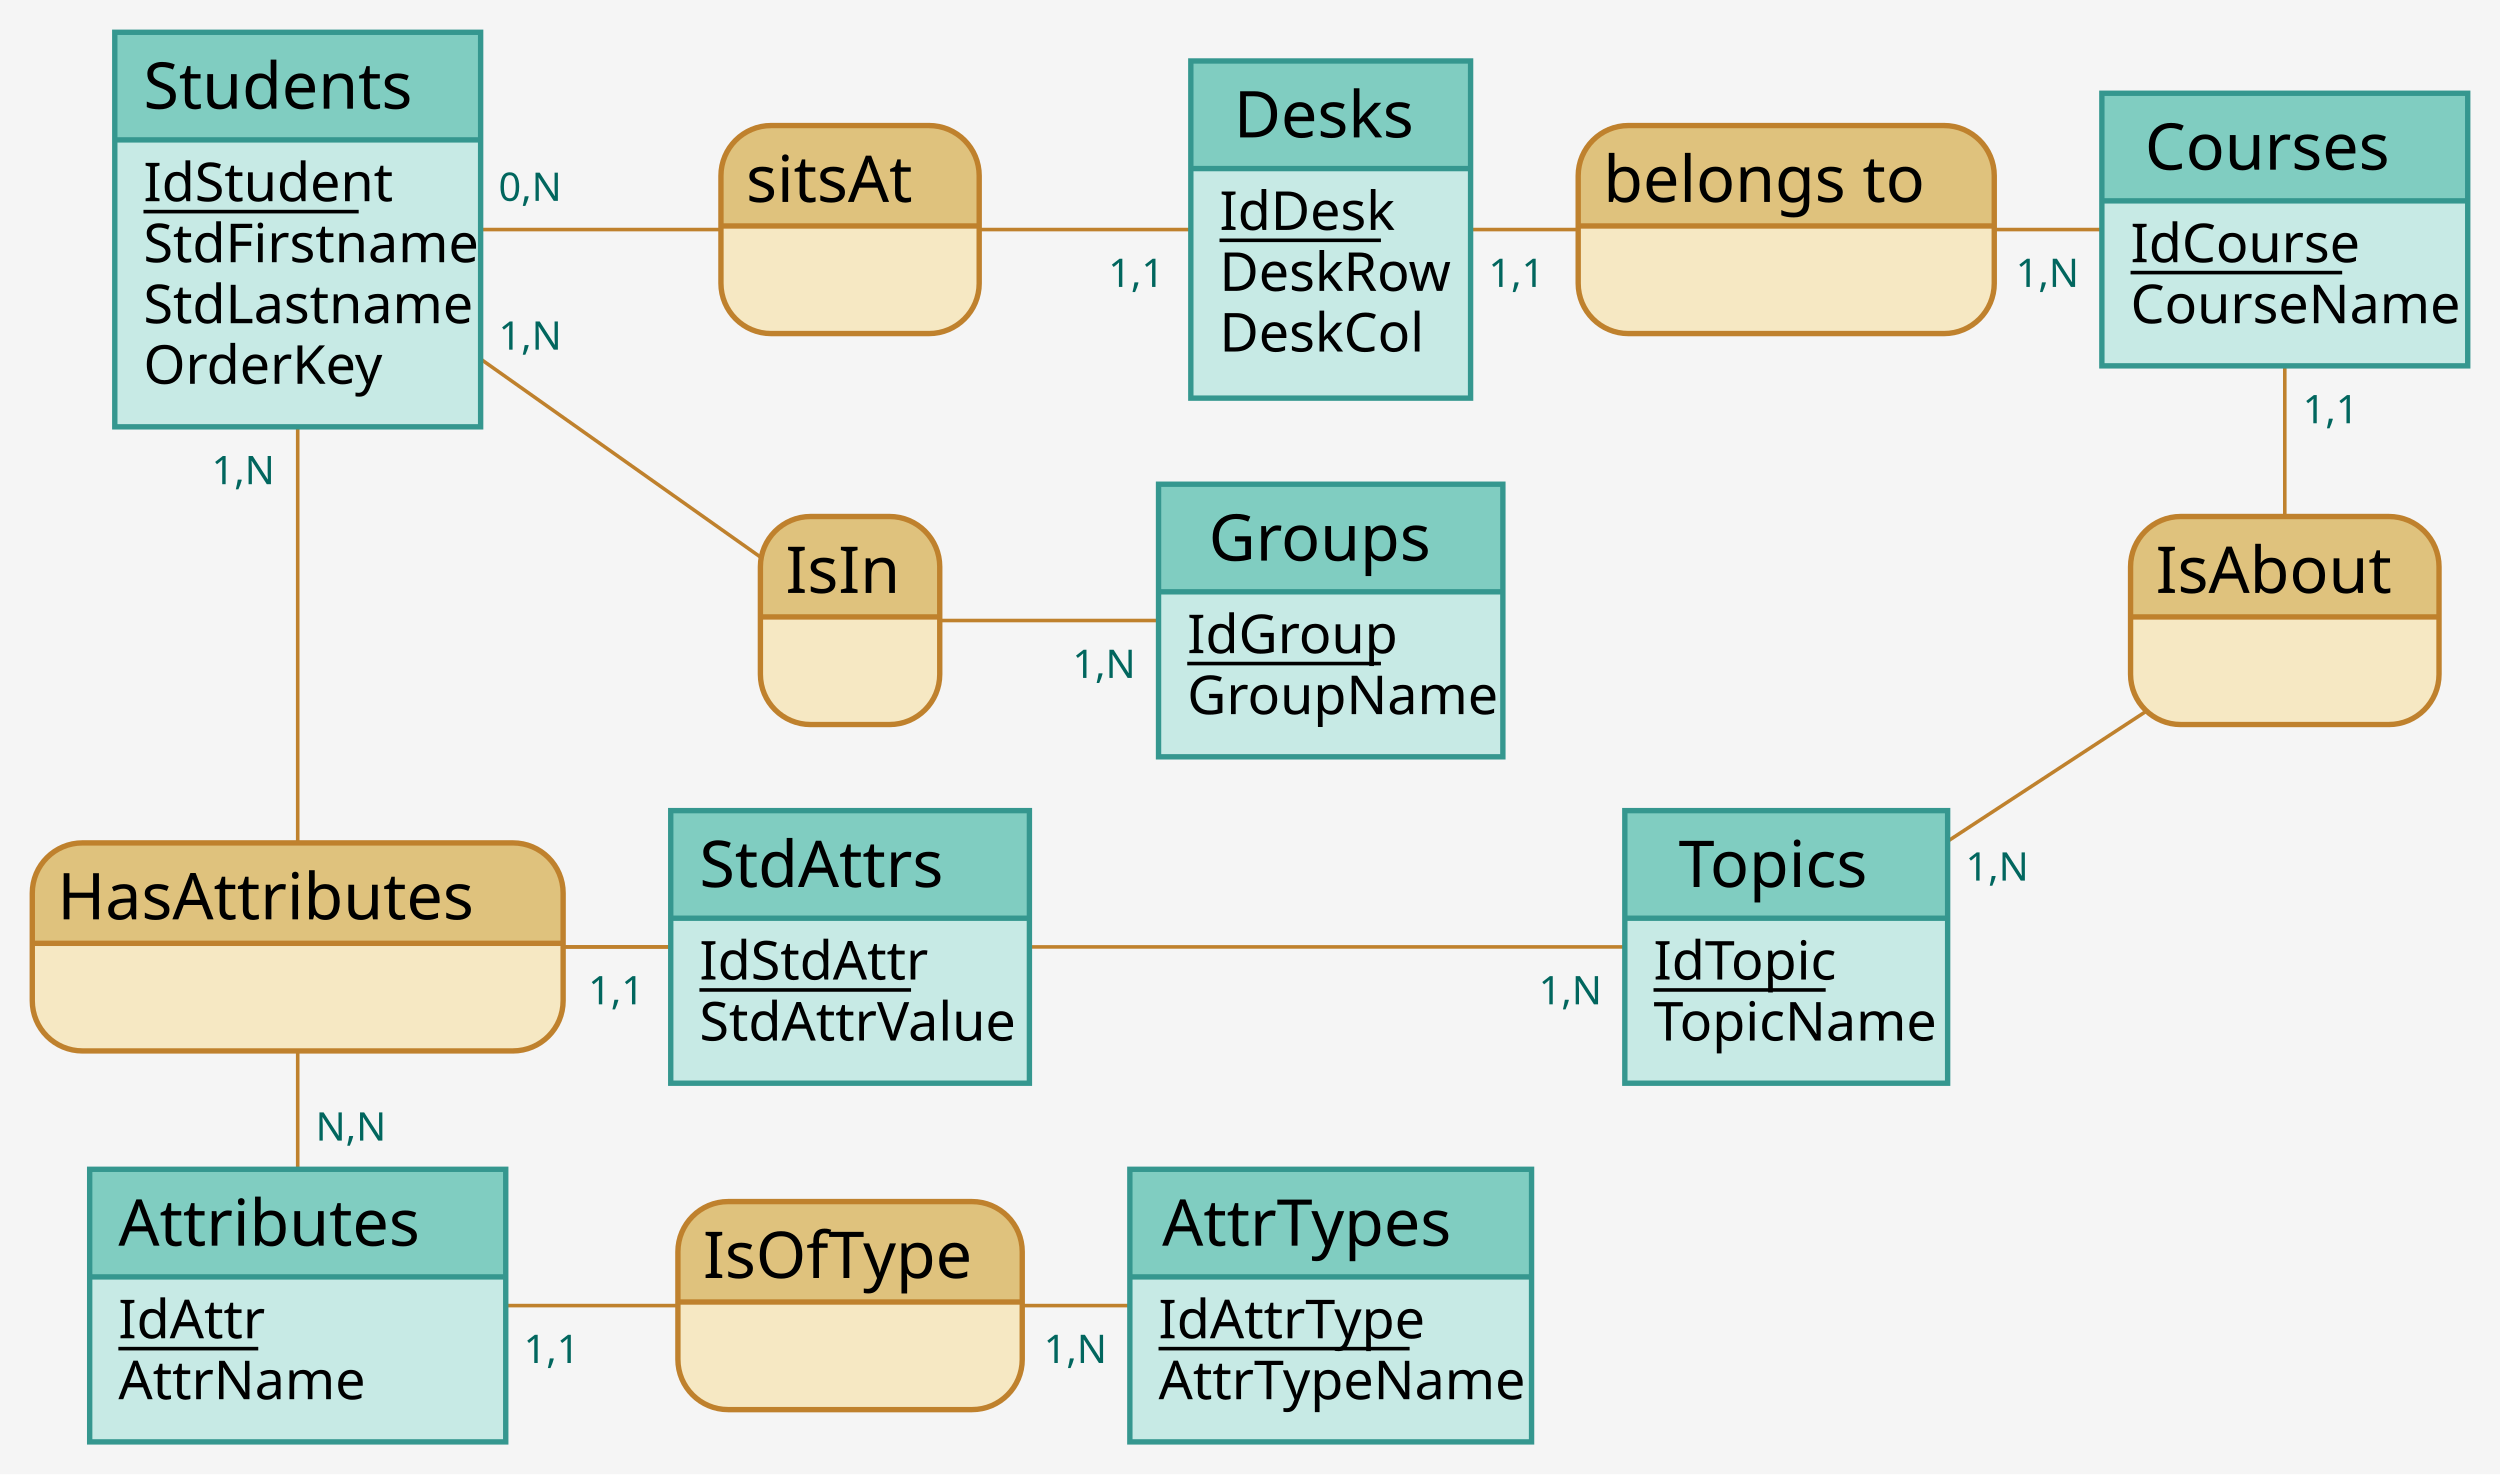
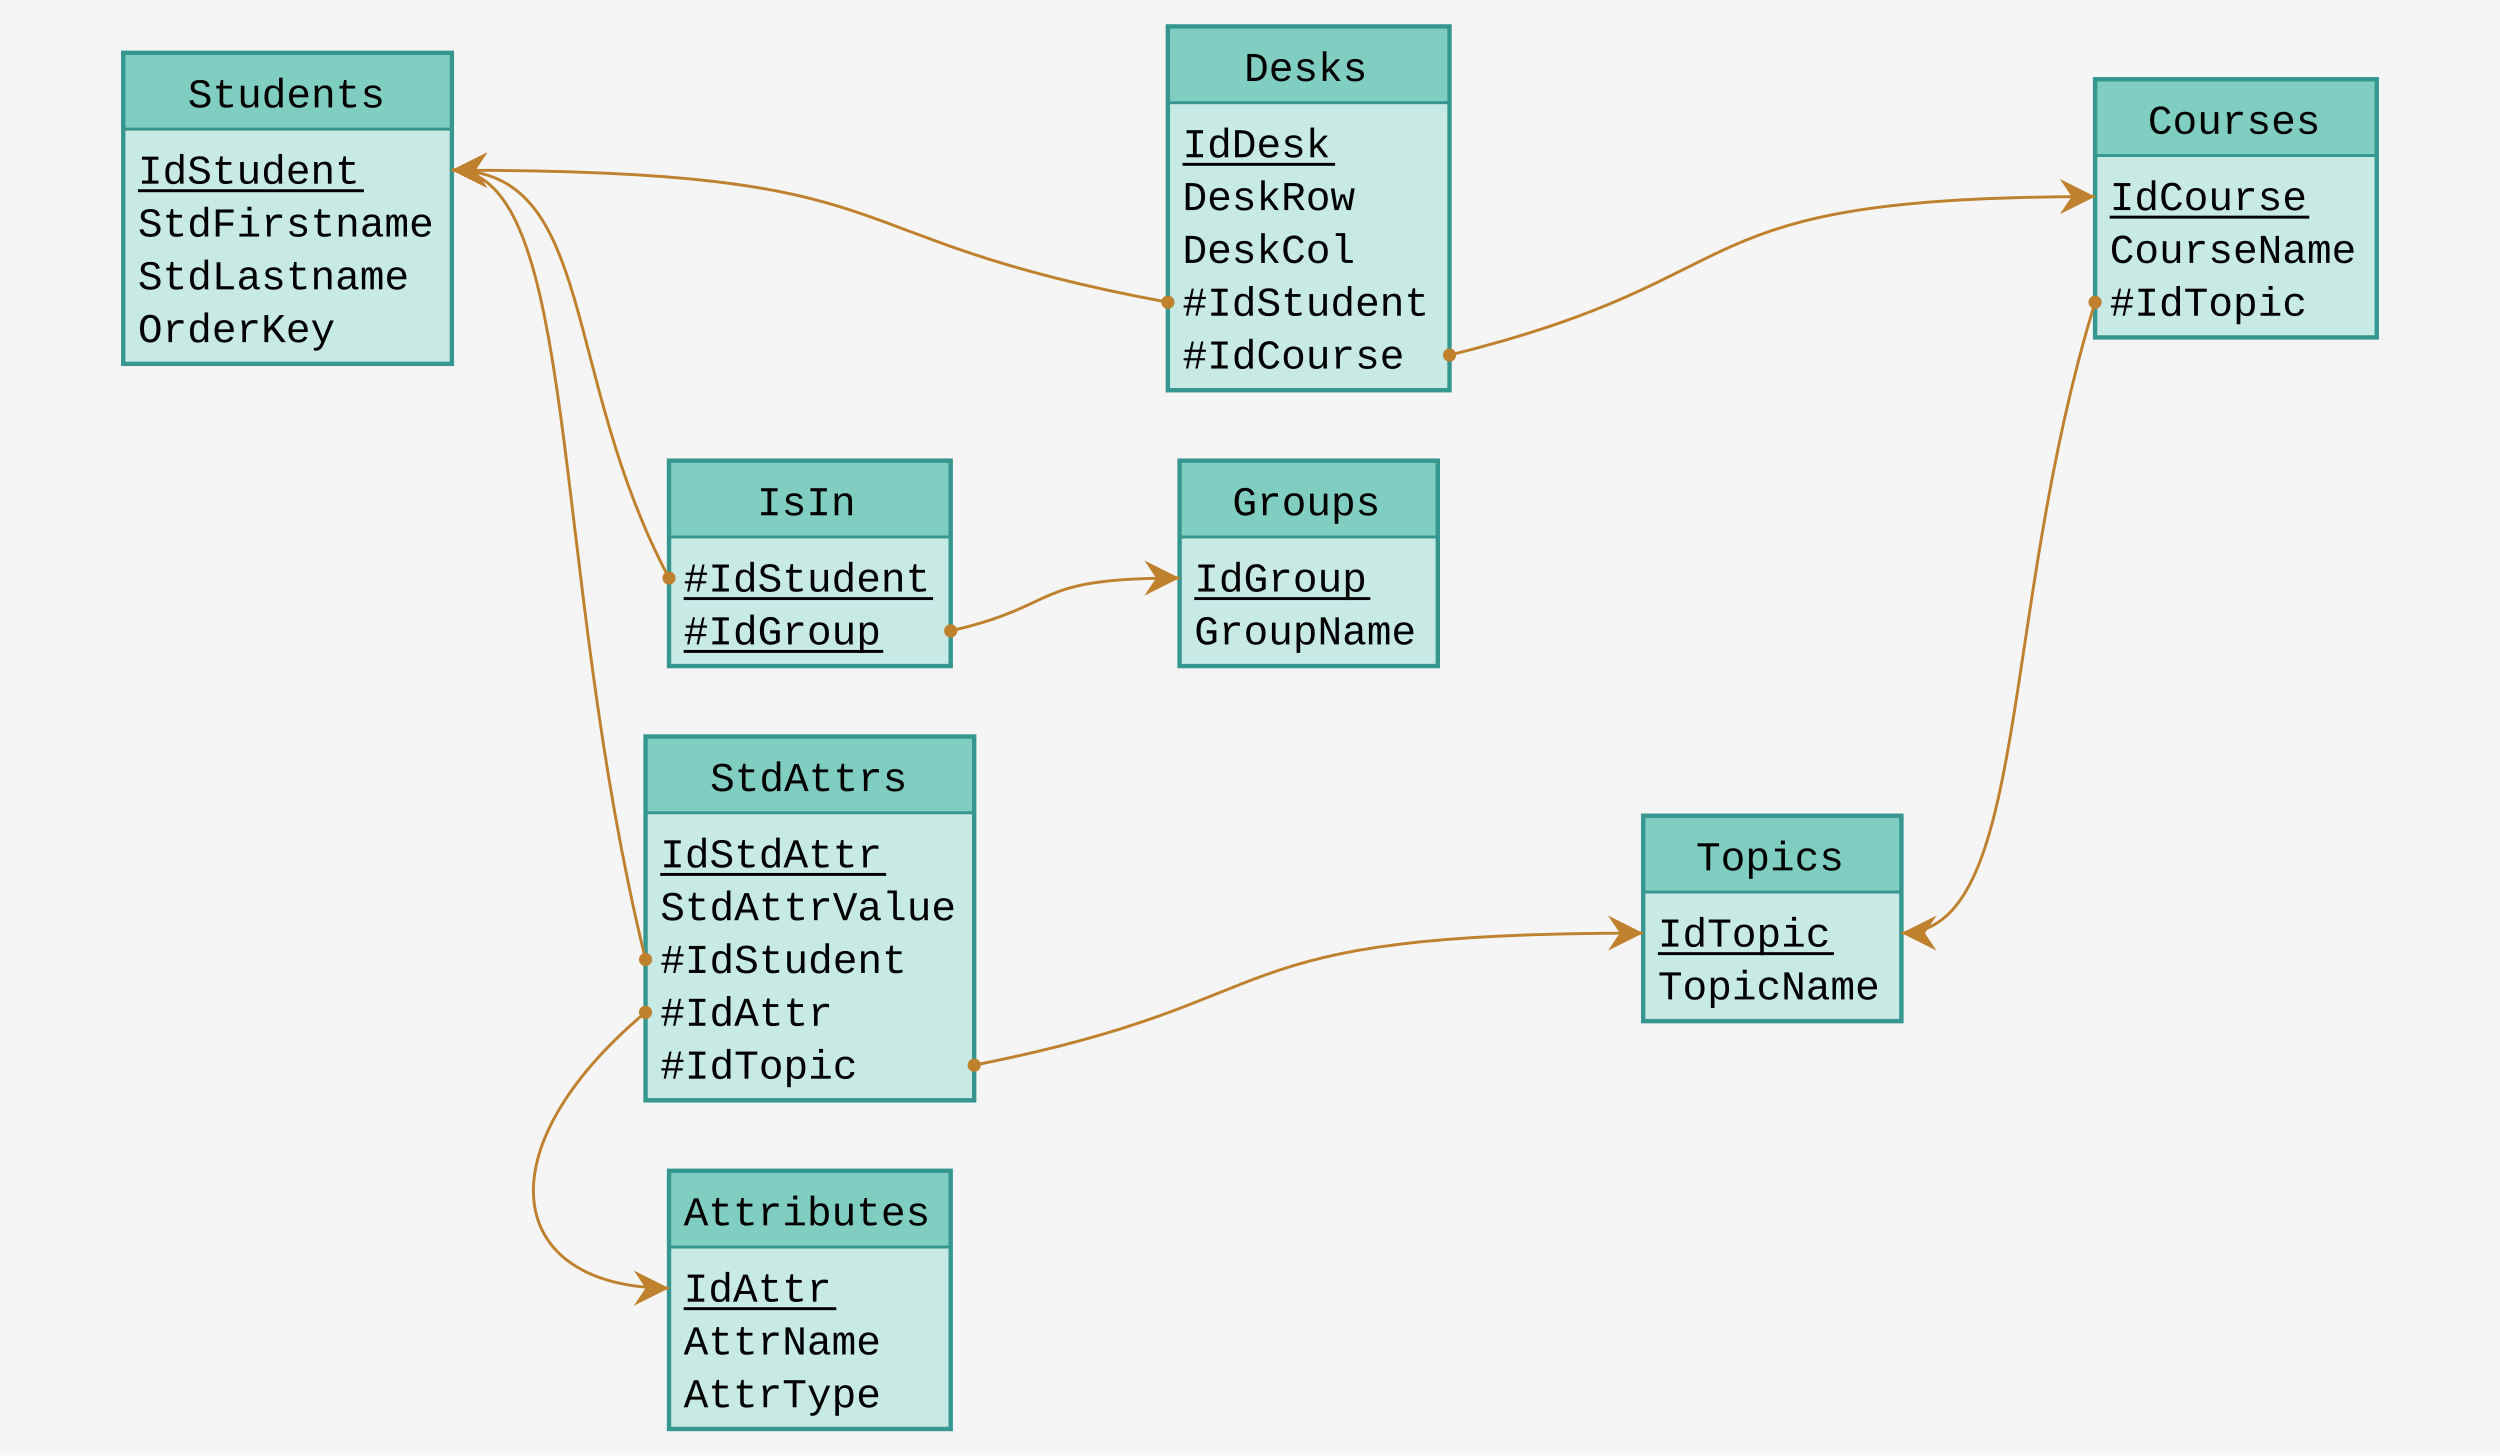
- <svg xmlns="http://www.w3.org/2000/svg" width="697" height="411" view_box="0 0 697 411">\n\n<rect id="frame" x="0" y="0" width="697" height="411" fill="#f5f5f5" stroke="none" stroke-width="0" />
-   <line x1="83" y1="64" x2="237" y2="64" stroke="#bf812d" stroke-width="1" />
-   <text x="139" y="56.0" fill="#01665e" font-family="Futura" font-size="11">0,N</text>
-   <line x1="371" y1="64" x2="237" y2="64" stroke="#bf812d" stroke-width="1" />
-   <text x="309" y="80.0" fill="#01665e" font-family="Futura" font-size="11">1,1</text>
-   <g id="association-sitsAt">
-     <path d="M 259 35 a 14 14 90 0 1 14 14 V 63 h -72 V 49 a 14 14 90 0 1 14 -14" fill="#dfc27d" stroke="#dfc27d" stroke-width="0" />
-     <path d="M 273 63.0 v 16 a 14 14 90 0 1 -14 14 H 215 a 14 14 90 0 1 -14 -14 V 63.0 H 72" fill="#f6e8c3" stroke="#f6e8c3" stroke-width="0" />
-     <rect x="201" y="35" width="72" height="58" fill="none" rx="14" stroke="#bf812d" stroke-width="1.5" />
-     <line x1="201" y1="63" x2="273" y2="63" stroke="#bf812d" stroke-width="1.5" />
-     <text x="208" y="56.3" fill="#000000" font-family="Copperplate" font-size="18">sitsAt</text>
-   </g>
-   <line x1="637" y1="64" x2="498" y2="64" stroke="#bf812d" stroke-width="1" />
-   <text x="562" y="80.0" fill="#01665e" font-family="Futura" font-size="11">1,N</text>
-   <line x1="371" y1="64" x2="498" y2="64" stroke="#bf812d" stroke-width="1" />
-   <text x="415" y="80.0" fill="#01665e" font-family="Futura" font-size="11">1,1</text>
-   <g id="association-belongs to">
-     <path d="M 542 35 a 14 14 90 0 1 14 14 V 63 h -116 V 49 a 14 14 90 0 1 14 -14" fill="#dfc27d" stroke="#dfc27d" stroke-width="0" />
-     <path d="M 556 63.0 v 16 a 14 14 90 0 1 -14 14 H 454 a 14 14 90 0 1 -14 -14 V 63.0 H 116" fill="#f6e8c3" stroke="#f6e8c3" stroke-width="0" />
-     <rect x="440" y="35" width="116" height="58" fill="none" rx="14" stroke="#bf812d" stroke-width="1.5" />
-     <line x1="440" y1="63" x2="556" y2="63" stroke="#bf812d" stroke-width="1.5" />
-     <text x="447" y="56.3" fill="#000000" font-family="Copperplate" font-size="18">belongs to</text>
-   </g>
-   <line x1="83" y1="64" x2="237" y2="173" stroke="#bf812d" stroke-width="1" />
-   <text x="139" y="97.482" fill="#01665e" font-family="Futura" font-size="11">1,N</text>
-   <line x1="371" y1="173" x2="237" y2="173" stroke="#bf812d" stroke-width="1" />
-   <text x="299" y="189.0" fill="#01665e" font-family="Futura" font-size="11">1,N</text>
-   <g id="association-IsIn">
-     <path d="M 248 144 a 14 14 90 0 1 14 14 V 172 h -50 V 158 a 14 14 90 0 1 14 -14" fill="#dfc27d" stroke="#dfc27d" stroke-width="0" />
-     <path d="M 262 172.0 v 16 a 14 14 90 0 1 -14 14 H 226 a 14 14 90 0 1 -14 -14 V 172.0 H 50" fill="#f6e8c3" stroke="#f6e8c3" stroke-width="0" />
-     <rect x="212" y="144" width="50" height="58" fill="none" rx="14" stroke="#bf812d" stroke-width="1.5" />
-     <line x1="212" y1="172" x2="262" y2="172" stroke="#bf812d" stroke-width="1.5" />
-     <text x="219" y="165.3" fill="#000000" font-family="Copperplate" font-size="18">IsIn</text>
-   </g>
-   <line x1="637" y1="64" x2="637" y2="173" stroke="#bf812d" stroke-width="1" />
-   <text x="642.0" y="118" fill="#01665e" font-family="Futura" font-size="11">1,1</text>
-   <line x1="498" y1="264" x2="637" y2="173" stroke="#bf812d" stroke-width="1" />
-   <text x="548" y="245.511" fill="#01665e" font-family="Futura" font-size="11">1,N</text>
-   <g id="association-IsAbout">
-     <path d="M 666 144 a 14 14 90 0 1 14 14 V 172 h -86 V 158 a 14 14 90 0 1 14 -14" fill="#dfc27d" stroke="#dfc27d" stroke-width="0" />
-     <path d="M 680 172.0 v 16 a 14 14 90 0 1 -14 14 H 608 a 14 14 90 0 1 -14 -14 V 172.0 H 86" fill="#f6e8c3" stroke="#f6e8c3" stroke-width="0" />
-     <rect x="594" y="144" width="86" height="58" fill="none" rx="14" stroke="#bf812d" stroke-width="1.5" />
-     <line x1="594" y1="172" x2="680" y2="172" stroke="#bf812d" stroke-width="1.5" />
-     <text x="601" y="165.3" fill="#000000" font-family="Copperplate" font-size="18">IsAbout</text>
-   </g>
-   <line x1="237" y1="264" x2="83" y2="264" stroke="#bf812d" stroke-width="1" />
-   <text x="164" y="280.0" fill="#01665e" font-family="Futura" font-size="11">1,1</text>
-   <line x1="83" y1="64" x2="83" y2="264" stroke="#bf812d" stroke-width="1" />
-   <text x="59.0" y="135" fill="#01665e" font-family="Futura" font-size="11">1,N</text>
-   <line x1="83" y1="364" x2="83" y2="264" stroke="#bf812d" stroke-width="1" />
-   <text x="88.0" y="318" fill="#01665e" font-family="Futura" font-size="11">N,N</text>
-   <line x1="498" y1="264" x2="83" y2="264" stroke="#bf812d" stroke-width="1" />
-   <text x="429" y="280.0" fill="#01665e" font-family="Futura" font-size="11">1,N</text>
-   <g id="association-HasAttributes">
-     <path d="M 143 235 a 14 14 90 0 1 14 14 V 263 h -148 V 249 a 14 14 90 0 1 14 -14" fill="#dfc27d" stroke="#dfc27d" stroke-width="0" />
-     <path d="M 157 263.0 v 16 a 14 14 90 0 1 -14 14 H 23 a 14 14 90 0 1 -14 -14 V 263.0 H 148" fill="#f6e8c3" stroke="#f6e8c3" stroke-width="0" />
-     <rect x="9" y="235" width="148" height="58" fill="none" rx="14" stroke="#bf812d" stroke-width="1.5" />
-     <line x1="9" y1="263" x2="157" y2="263" stroke="#bf812d" stroke-width="1.5" />
-     <text x="16" y="256.3" fill="#000000" font-family="Copperplate" font-size="18">HasAttributes</text>
-   </g>
-   <line x1="371" y1="364" x2="237" y2="364" stroke="#bf812d" stroke-width="1" />
-   <text x="291" y="380.0" fill="#01665e" font-family="Futura" font-size="11">1,N</text>
-   <line x1="83" y1="364" x2="237" y2="364" stroke="#bf812d" stroke-width="1" />
-   <text x="146" y="380.0" fill="#01665e" font-family="Futura" font-size="11">1,1</text>
-   <g id="association-IsOfType">
-     <path d="M 271 335 a 14 14 90 0 1 14 14 V 363 h -96 V 349 a 14 14 90 0 1 14 -14" fill="#dfc27d" stroke="#dfc27d" stroke-width="0" />
-     <path d="M 285 363.0 v 16 a 14 14 90 0 1 -14 14 H 203 a 14 14 90 0 1 -14 -14 V 363.0 H 96" fill="#f6e8c3" stroke="#f6e8c3" stroke-width="0" />
-     <rect x="189" y="335" width="96" height="58" fill="none" rx="14" stroke="#bf812d" stroke-width="1.5" />
-     <line x1="189" y1="363" x2="285" y2="363" stroke="#bf812d" stroke-width="1.5" />
-     <text x="196" y="356.3" fill="#000000" font-family="Copperplate" font-size="18">IsOfType</text>
-   </g>
+ <svg xmlns="http://www.w3.org/2000/svg" width="852" height="496" view_box="0 0 852 496">\n\n<rect id="frame" x="0" y="0" width="852" height="496" fill="#f5f5f5" stroke="none" stroke-width="0" />
  <g id="entity-Students">
    <g id="frame-Students">
-       <rect x="32" y="9" width="102" height="30" fill="#80cdc1" stroke="#80cdc1" stroke-width="0" />
-       <rect x="32" y="39.0" width="102" height="80" fill="#c7eae5" stroke="#c7eae5" stroke-width="0" />
-       <rect x="32" y="9" width="102" height="110" fill="none" stroke="#35978f" stroke-width="1.5" />
-       <line x1="32" y1="39" x2="134" y2="39" stroke="#35978f" stroke-width="1.5" />
+       <rect x="42" y="18" width="112" height="26" fill="#80cdc1" stroke="#80cdc1" stroke-width="0" />
+       <rect x="42" y="44.0" width="112" height="80" fill="#c7eae5" stroke="#c7eae5" stroke-width="0" />
+       <rect x="42" y="18" width="112" height="106" fill="none" stroke="#35978f" stroke-width="1.5" />
+       <line x1="42" y1="44" x2="154" y2="44" stroke="#35978f" stroke-width="1" />
    </g>
-     <text x="40" y="30.3" fill="#000000" font-family="Copperplate" font-size="18">Students</text>
-     <text x="40" y="56.1" fill="#000000" font-family="Gill Sans" font-size="15">IdStudent</text>
-     <line x1="40" y1="59" x2="100" y2="59" stroke="#000000" stroke-width="1" />
-     <text x="40" y="73.1" fill="#000000" font-family="Gill Sans" font-size="15">StdFirstname</text>
-     <text x="40" y="90.1" fill="#000000" font-family="Gill Sans" font-size="15">StdLastname</text>
-     <text x="40" y="107.0" fill="#000000" font-family="Gill Sans" font-size="15">OrderKey</text>
+     <text x="64" y="36.6" fill="#000000" font-family="Courier New" font-size="14">Students</text>
+     <text x="47" y="62.6" fill="#000000" font-family="Courier New" font-size="14">IdStudent</text>
+     <line x1="47" y1="65.0" x2="124" y2="65.0" stroke="#000000" stroke-width="1" />
+     <text x="47" y="80.6" fill="#000000" font-family="Courier New" font-size="14">StdFirstname</text>
+     <text x="47" y="98.6" fill="#000000" font-family="Courier New" font-size="14">StdLastname</text>
+     <text x="47" y="116.6" fill="#000000" font-family="Courier New" font-size="14">OrderKey</text>
  </g>
  <g id="entity-Desks">
    <g id="frame-Desks">
-       <rect x="332" y="17" width="78" height="30" fill="#80cdc1" stroke="#80cdc1" stroke-width="0" />
-       <rect x="332" y="47.0" width="78" height="64" fill="#c7eae5" stroke="#c7eae5" stroke-width="0" />
-       <rect x="332" y="17" width="78" height="94" fill="none" stroke="#35978f" stroke-width="1.5" />
-       <line x1="332" y1="47" x2="410" y2="47" stroke="#35978f" stroke-width="1.5" />
+       <rect x="398" y="9" width="96" height="26" fill="#80cdc1" stroke="#80cdc1" stroke-width="0" />
+       <rect x="398" y="35.0" width="96" height="98" fill="#c7eae5" stroke="#c7eae5" stroke-width="0" />
+       <rect x="398" y="9" width="96" height="124" fill="none" stroke="#35978f" stroke-width="1.5" />
+       <line x1="398" y1="35" x2="494" y2="35" stroke="#35978f" stroke-width="1" />
    </g>
-     <text x="344" y="38.3" fill="#000000" font-family="Copperplate" font-size="18">Desks</text>
-     <text x="340" y="64.1" fill="#000000" font-family="Gill Sans" font-size="15">IdDesk</text>
-     <line x1="340" y1="67" x2="385" y2="67" stroke="#000000" stroke-width="1" />
-     <text x="340" y="81.1" fill="#000000" font-family="Gill Sans" font-size="15">DeskRow</text>
-     <text x="340" y="98.0" fill="#000000" font-family="Gill Sans" font-size="15">DeskCol</text>
+     <text x="424" y="27.6" fill="#000000" font-family="Courier New" font-size="14">Desks</text>
+     <text x="403" y="53.6" fill="#000000" font-family="Courier New" font-size="14">IdDesk</text>
+     <line x1="403" y1="56.0" x2="455" y2="56.0" stroke="#000000" stroke-width="1" />
+     <text x="403" y="71.6" fill="#000000" font-family="Courier New" font-size="14">DeskRow</text>
+     <text x="403" y="89.6" fill="#000000" font-family="Courier New" font-size="14">DeskCol</text>
+     <text x="403" y="107.6" fill="#000000" font-family="Courier New" font-size="14">#IdStudent</text>
+     <text x="403" y="125.6" fill="#000000" font-family="Courier New" font-size="14">#IdCourse</text>
  </g>
  <g id="entity-Courses">
    <g id="frame-Courses">
-       <rect x="586" y="26" width="102" height="30" fill="#80cdc1" stroke="#80cdc1" stroke-width="0" />
-       <rect x="586" y="56.0" width="102" height="46" fill="#c7eae5" stroke="#c7eae5" stroke-width="0" />
-       <rect x="586" y="26" width="102" height="76" fill="none" stroke="#35978f" stroke-width="1.5" />
-       <line x1="586" y1="56" x2="688" y2="56" stroke="#35978f" stroke-width="1.5" />
+       <rect x="714" y="27" width="96" height="26" fill="#80cdc1" stroke="#80cdc1" stroke-width="0" />
+       <rect x="714" y="53.0" width="96" height="62" fill="#c7eae5" stroke="#c7eae5" stroke-width="0" />
+       <rect x="714" y="27" width="96" height="88" fill="none" stroke="#35978f" stroke-width="1.5" />
+       <line x1="714" y1="53" x2="810" y2="53" stroke="#35978f" stroke-width="1" />
    </g>
-     <text x="598" y="47.3" fill="#000000" font-family="Copperplate" font-size="18">Courses</text>
-     <text x="594" y="73.1" fill="#000000" font-family="Gill Sans" font-size="15">IdCourse</text>
-     <line x1="594" y1="76" x2="653" y2="76" stroke="#000000" stroke-width="1" />
-     <text x="594" y="90.1" fill="#000000" font-family="Gill Sans" font-size="15">CourseName</text>
+     <text x="732" y="45.6" fill="#000000" font-family="Courier New" font-size="14">Courses</text>
+     <text x="719" y="71.6" fill="#000000" font-family="Courier New" font-size="14">IdCourse</text>
+     <line x1="719" y1="74.0" x2="787" y2="74.0" stroke="#000000" stroke-width="1" />
+     <text x="719" y="89.6" fill="#000000" font-family="Courier New" font-size="14">CourseName</text>
+     <text x="719" y="107.6" fill="#000000" font-family="Courier New" font-size="14">#IdTopic</text>
+   </g>
+   <g id="entity-IsIn">
+     <g id="frame-IsIn">
+       <rect x="228" y="157" width="96" height="26" fill="#80cdc1" stroke="#80cdc1" stroke-width="0" />
+       <rect x="228" y="183.0" width="96" height="44" fill="#c7eae5" stroke="#c7eae5" stroke-width="0" />
+       <rect x="228" y="157" width="96" height="70" fill="none" stroke="#35978f" stroke-width="1.5" />
+       <line x1="228" y1="183" x2="324" y2="183" stroke="#35978f" stroke-width="1" />
+     </g>
+     <text x="258" y="175.6" fill="#000000" font-family="Courier New" font-size="14">IsIn</text>
+     <text x="233" y="201.6" fill="#000000" font-family="Courier New" font-size="14">#IdStudent</text>
+     <line x1="233" y1="204.0" x2="318" y2="204.0" stroke="#000000" stroke-width="1" />
+     <text x="233" y="219.6" fill="#000000" font-family="Courier New" font-size="14">#IdGroup</text>
+     <line x1="233" y1="222.0" x2="301" y2="222.0" stroke="#000000" stroke-width="1" />
  </g>
  <g id="entity-Groups">
    <g id="frame-Groups">
-       <rect x="323" y="135" width="96" height="30" fill="#80cdc1" stroke="#80cdc1" stroke-width="0" />
-       <rect x="323" y="165.0" width="96" height="46" fill="#c7eae5" stroke="#c7eae5" stroke-width="0" />
-       <rect x="323" y="135" width="96" height="76" fill="none" stroke="#35978f" stroke-width="1.5" />
-       <line x1="323" y1="165" x2="419" y2="165" stroke="#35978f" stroke-width="1.5" />
+       <rect x="402" y="157" width="88" height="26" fill="#80cdc1" stroke="#80cdc1" stroke-width="0" />
+       <rect x="402" y="183.0" width="88" height="44" fill="#c7eae5" stroke="#c7eae5" stroke-width="0" />
+       <rect x="402" y="157" width="88" height="70" fill="none" stroke="#35978f" stroke-width="1.5" />
+       <line x1="402" y1="183" x2="490" y2="183" stroke="#35978f" stroke-width="1" />
    </g>
-     <text x="337" y="156.3" fill="#000000" font-family="Copperplate" font-size="18">Groups</text>
-     <text x="331" y="182.1" fill="#000000" font-family="Gill Sans" font-size="15">IdGroup</text>
-     <line x1="331" y1="185" x2="385" y2="185" stroke="#000000" stroke-width="1" />
-     <text x="331" y="199.1" fill="#000000" font-family="Gill Sans" font-size="15">GroupName</text>
+     <text x="420" y="175.6" fill="#000000" font-family="Courier New" font-size="14">Groups</text>
+     <text x="407" y="201.6" fill="#000000" font-family="Courier New" font-size="14">IdGroup</text>
+     <line x1="407" y1="204.0" x2="467" y2="204.0" stroke="#000000" stroke-width="1" />
+     <text x="407" y="219.6" fill="#000000" font-family="Courier New" font-size="14">GroupName</text>
  </g>
  <g id="entity-StdAttrs">
    <g id="frame-StdAttrs">
-       <rect x="187" y="226" width="100" height="30" fill="#80cdc1" stroke="#80cdc1" stroke-width="0" />
-       <rect x="187" y="256.0" width="100" height="46" fill="#c7eae5" stroke="#c7eae5" stroke-width="0" />
-       <rect x="187" y="226" width="100" height="76" fill="none" stroke="#35978f" stroke-width="1.5" />
-       <line x1="187" y1="256" x2="287" y2="256" stroke="#35978f" stroke-width="1.5" />
+       <rect x="220" y="251" width="112" height="26" fill="#80cdc1" stroke="#80cdc1" stroke-width="0" />
+       <rect x="220" y="277.0" width="112" height="98" fill="#c7eae5" stroke="#c7eae5" stroke-width="0" />
+       <rect x="220" y="251" width="112" height="124" fill="none" stroke="#35978f" stroke-width="1.5" />
+       <line x1="220" y1="277" x2="332" y2="277" stroke="#35978f" stroke-width="1" />
    </g>
-     <text x="195" y="247.3" fill="#000000" font-family="Copperplate" font-size="18">StdAttrs</text>
-     <text x="195" y="273.1" fill="#000000" font-family="Gill Sans" font-size="15">IdStdAttr</text>
-     <line x1="195" y1="276" x2="254" y2="276" stroke="#000000" stroke-width="1" />
-     <text x="195" y="290.1" fill="#000000" font-family="Gill Sans" font-size="15">StdAttrValue</text>
+     <text x="242" y="269.6" fill="#000000" font-family="Courier New" font-size="14">StdAttrs</text>
+     <text x="225" y="295.6" fill="#000000" font-family="Courier New" font-size="14">IdStdAttr</text>
+     <line x1="225" y1="298.0" x2="302" y2="298.0" stroke="#000000" stroke-width="1" />
+     <text x="225" y="313.6" fill="#000000" font-family="Courier New" font-size="14">StdAttrValue</text>
+     <text x="225" y="331.6" fill="#000000" font-family="Courier New" font-size="14">#IdStudent</text>
+     <text x="225" y="349.6" fill="#000000" font-family="Courier New" font-size="14">#IdAttr</text>
+     <text x="225" y="367.6" fill="#000000" font-family="Courier New" font-size="14">#IdTopic</text>
  </g>
  <g id="entity-Topics">
    <g id="frame-Topics">
-       <rect x="453" y="226" width="90" height="30" fill="#80cdc1" stroke="#80cdc1" stroke-width="0" />
-       <rect x="453" y="256.0" width="90" height="46" fill="#c7eae5" stroke="#c7eae5" stroke-width="0" />
-       <rect x="453" y="226" width="90" height="76" fill="none" stroke="#35978f" stroke-width="1.5" />
-       <line x1="453" y1="256" x2="543" y2="256" stroke="#35978f" stroke-width="1.5" />
+       <rect x="560" y="278" width="88" height="26" fill="#80cdc1" stroke="#80cdc1" stroke-width="0" />
+       <rect x="560" y="304.0" width="88" height="44" fill="#c7eae5" stroke="#c7eae5" stroke-width="0" />
+       <rect x="560" y="278" width="88" height="70" fill="none" stroke="#35978f" stroke-width="1.5" />
+       <line x1="560" y1="304" x2="648" y2="304" stroke="#35978f" stroke-width="1" />
    </g>
-     <text x="468" y="247.3" fill="#000000" font-family="Copperplate" font-size="18">Topics</text>
-     <text x="461" y="273.1" fill="#000000" font-family="Gill Sans" font-size="15">IdTopic</text>
-     <line x1="461" y1="276" x2="509" y2="276" stroke="#000000" stroke-width="1" />
-     <text x="461" y="290.1" fill="#000000" font-family="Gill Sans" font-size="15">TopicName</text>
+     <text x="578" y="296.6" fill="#000000" font-family="Courier New" font-size="14">Topics</text>
+     <text x="565" y="322.6" fill="#000000" font-family="Courier New" font-size="14">IdTopic</text>
+     <line x1="565" y1="325.0" x2="625" y2="325.0" stroke="#000000" stroke-width="1" />
+     <text x="565" y="340.6" fill="#000000" font-family="Courier New" font-size="14">TopicName</text>
  </g>
  <g id="entity-Attributes">
    <g id="frame-Attributes">
-       <rect x="25" y="326" width="116" height="30" fill="#80cdc1" stroke="#80cdc1" stroke-width="0" />
-       <rect x="25" y="356.0" width="116" height="46" fill="#c7eae5" stroke="#c7eae5" stroke-width="0" />
-       <rect x="25" y="326" width="116" height="76" fill="none" stroke="#35978f" stroke-width="1.5" />
-       <line x1="25" y1="356" x2="141" y2="356" stroke="#35978f" stroke-width="1.5" />
+       <rect x="228" y="399" width="96" height="26" fill="#80cdc1" stroke="#80cdc1" stroke-width="0" />
+       <rect x="228" y="425.0" width="96" height="62" fill="#c7eae5" stroke="#c7eae5" stroke-width="0" />
+       <rect x="228" y="399" width="96" height="88" fill="none" stroke="#35978f" stroke-width="1.5" />
+       <line x1="228" y1="425" x2="324" y2="425" stroke="#35978f" stroke-width="1" />
    </g>
-     <text x="33" y="347.3" fill="#000000" font-family="Copperplate" font-size="18">Attributes</text>
-     <text x="33" y="373.1" fill="#000000" font-family="Gill Sans" font-size="15">IdAttr</text>
-     <line x1="33" y1="376" x2="72" y2="376" stroke="#000000" stroke-width="1" />
-     <text x="33" y="390.1" fill="#000000" font-family="Gill Sans" font-size="15">AttrName</text>
+     <text x="233" y="417.6" fill="#000000" font-family="Courier New" font-size="14">Attributes</text>
+     <text x="233" y="443.6" fill="#000000" font-family="Courier New" font-size="14">IdAttr</text>
+     <line x1="233" y1="446.0" x2="285" y2="446.0" stroke="#000000" stroke-width="1" />
+     <text x="233" y="461.6" fill="#000000" font-family="Courier New" font-size="14">AttrName</text>
+     <text x="233" y="479.6" fill="#000000" font-family="Courier New" font-size="14">AttrType</text>
  </g>
-   <g id="entity-AttrTypes">
-     <g id="frame-AttrTypes">
-       <rect x="315" y="326" width="112" height="30" fill="#80cdc1" stroke="#80cdc1" stroke-width="0" />
-       <rect x="315" y="356.0" width="112" height="46" fill="#c7eae5" stroke="#c7eae5" stroke-width="0" />
-       <rect x="315" y="326" width="112" height="76" fill="none" stroke="#35978f" stroke-width="1.5" />
-       <line x1="315" y1="356" x2="427" y2="356" stroke="#35978f" stroke-width="1.5" />
-     </g>
-     <text x="324" y="347.3" fill="#000000" font-family="Copperplate" font-size="18">AttrTypes</text>
-     <text x="323" y="373.1" fill="#000000" font-family="Gill Sans" font-size="15">IdAttrType</text>
-     <line x1="323" y1="376" x2="393" y2="376" stroke="#000000" stroke-width="1" />
-     <text x="323" y="390.1" fill="#000000" font-family="Gill Sans" font-size="15">AttrTypeName</text>
-   </g>
+   <path d="M398 103.0 C 276.0 80.5 316.667 58.0 154 58.0" fill="none" stroke="#bf812d" stroke-width="1" />
+   <path d="M 154 58.0 L 166.0 52.0 L 162.0 58.0 L 166.0 64.0 Z" fill="#bf812d" stroke-width="0" />
+   <circle cx="398" cy="103.0" r="1.5" stroke="#bf812d" stroke-width="1.5" fill="#bf812d" />
+   <path d="M494 121.0 C 604.0 94.0 567.333 67.0 714 67.0" fill="none" stroke="#bf812d" stroke-width="1" />
+   <path d="M 714 67.0 L 702.0 73.0 L 706.0 67.0 L 702.0 61.0 Z" fill="#bf812d" stroke-width="0" />
+   <circle cx="494" cy="121.0" r="1.5" stroke="#bf812d" stroke-width="1.5" fill="#bf812d" />
+   <path d="M714 103.0 C 681.0 210.5 692.0 318.0 648 318.0" fill="none" stroke="#bf812d" stroke-width="1" />
+   <path d="M 648 318.0 L 660.0 312.0 L 656.0 318.0 L 660.0 324.0 Z" fill="#bf812d" stroke-width="0" />
+   <circle cx="714" cy="103.0" r="1.5" stroke="#bf812d" stroke-width="1.5" fill="#bf812d" />
+   <path d="M228 197.0 C 191.0 127.5 203.333 58.0 154 58.0" fill="none" stroke="#bf812d" stroke-width="1" />
+   <path d="M 154 58.0 L 166.0 52.0 L 162.0 58.0 L 166.0 64.0 Z" fill="#bf812d" stroke-width="0" />
+   <circle cx="228" cy="197.0" r="1.5" stroke="#bf812d" stroke-width="1.5" fill="#bf812d" />
+   <path d="M324 215.0 C 363.0 206.0 350.0 197.0 402 197.0" fill="none" stroke="#bf812d" stroke-width="1" />
+   <path d="M 402 197.0 L 390.0 203.0 L 394.0 197.0 L 390.0 191.0 Z" fill="#bf812d" stroke-width="0" />
+   <circle cx="324" cy="215.0" r="1.5" stroke="#bf812d" stroke-width="1.5" fill="#bf812d" />
+   <path d="M220 327.0 C 187.0 192.5 198.0 58.0 154 58.0" fill="none" stroke="#bf812d" stroke-width="1" />
+   <path d="M 154 58.0 L 166.0 52.0 L 162.0 58.0 L 166.0 64.0 Z" fill="#bf812d" stroke-width="0" />
+   <circle cx="220" cy="327.0" r="1.5" stroke="#bf812d" stroke-width="1.5" fill="#bf812d" />
+   <path d="M220 345.0 C 164 392.0 172 439.0 228 439.0" fill="none" stroke="#bf812d" stroke-width="1" />
+   <path d="M 228 439.0 L 216.0 445.0 L 220.0 439.0 L 216.0 433.0 Z" fill="#bf812d" stroke-width="0" />
+   <circle cx="220" cy="345.0" r="1.5" stroke="#bf812d" stroke-width="1.5" fill="#bf812d" />
+   <path d="M332 363.0 C 446.0 340.5 408.0 318.0 560 318.0" fill="none" stroke="#bf812d" stroke-width="1" />
+   <path d="M 560 318.0 L 548.0 324.0 L 552.0 318.0 L 548.0 312.0 Z" fill="#bf812d" stroke-width="0" />
+   <circle cx="332" cy="363.0" r="1.5" stroke="#bf812d" stroke-width="1.5" fill="#bf812d" />
</svg>
